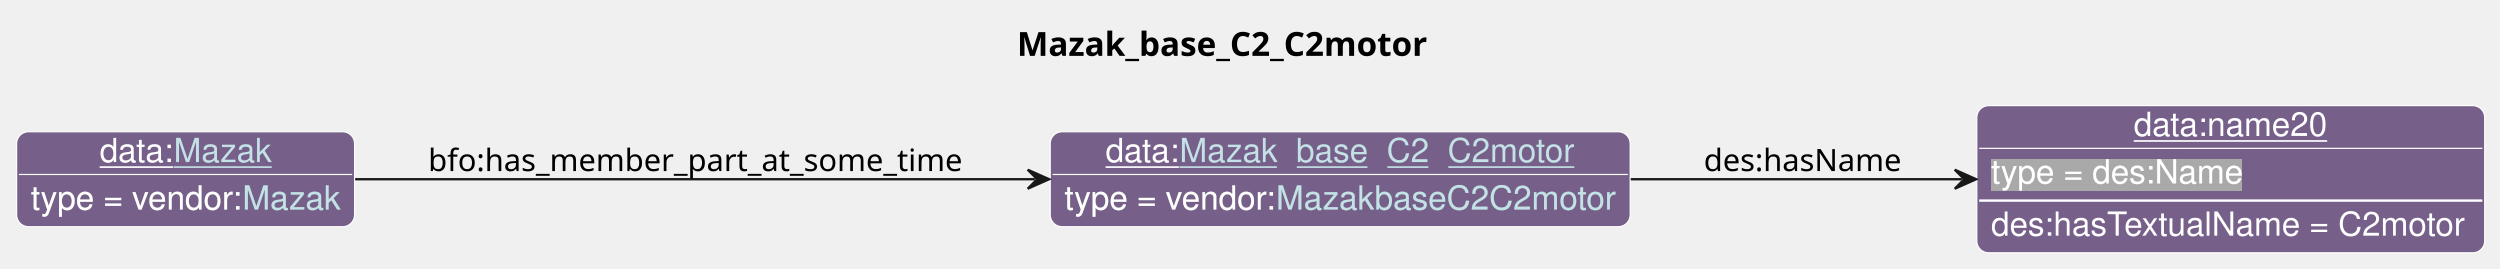
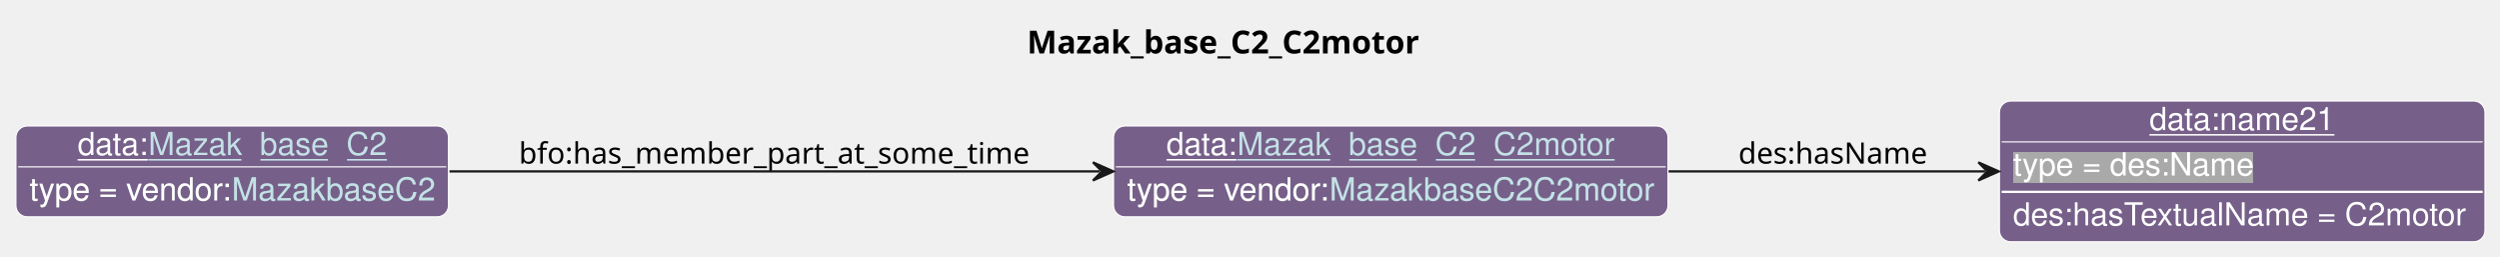
- <svg xmlns="http://www.w3.org/2000/svg" xmlns:xlink="http://www.w3.org/1999/xlink" contentStyleType="text/css" data-diagram-type="CLASS" height="113px" preserveAspectRatio="none" style="width:1053px;height:113px;background:#FFFFFF;" version="1.1" viewBox="0 0 1053 113" width="1053px" zoomAndPan="magnify">
+ <svg xmlns="http://www.w3.org/2000/svg" xmlns:xlink="http://www.w3.org/1999/xlink" contentStyleType="text/css" data-diagram-type="CLASS" height="113px" preserveAspectRatio="none" style="width:1101px;height:113px;background:#FFFFFF;" version="1.1" viewBox="0 0 1101 113" width="1101px" zoomAndPan="magnify">
  <defs>
-     <filter height="1" id="b425xl5sbkh7o0" width="1" x="0" y="0">
+     <filter height="1" id="b15qgn98krqzvp0" width="1" x="0" y="0">
      <feFlood flood-color="#76608A" result="flood" />
      <feComposite in="SourceGraphic" in2="flood" operator="over" />
    </filter>
-     <filter height="1" id="b425xl5sbkh7o1" width="1" x="0" y="0">
+     <filter height="1" id="b15qgn98krqzvp1" width="1" x="0" y="0">
      <feFlood flood-color="#A9A9A9" result="flood" />
      <feComposite in="SourceGraphic" in2="flood" operator="over" />
    </filter>
  </defs>
  <g>
    <g class="title" data-source-line="13">
-       <text fill="#000000" font-family="sans-serif" font-size="14" font-weight="bold" lengthAdjust="spacing" textLength="182.841" x="428.358" y="23.535">Mazak_base_C2_C2motor</text>
+       <text fill="#000000" font-family="sans-serif" font-size="14" font-weight="bold" lengthAdjust="spacing" textLength="182.841" x="452.488" y="23.535">Mazak_base_C2_C2motor</text>
    </g>
    <g class="entity" data-entity="o0" data-source-line="131" data-uid="ent0002" id="entity_o0">
-       <rect fill="#76608A" height="40" rx="5" ry="5" style="stroke:#FFFFFF;stroke-width:0.5;" width="244.285" x="442.35" y="55.488" />
-       <text fill="#FFFFFF" font-family="Helvetica" font-size="14" lengthAdjust="spacing" text-decoration="underline" textLength="31.138" x="465.659" y="68.269">data:</text>
+       <rect fill="#76608A" height="40" rx="5" ry="5" style="stroke:#FFFFFF;stroke-width:0.5;" width="244.285" x="490.6" y="55.488" />
+       <text fill="#FFFFFF" font-family="Helvetica" font-size="14" lengthAdjust="spacing" text-decoration="underline" textLength="31.138" x="513.909" y="68.269">data:</text>
      <a href="./Mazak_base_C2_C2motor.html" target="_top" title="./Mazak_base_C2_C2motor.html" xlink:actuate="onRequest" xlink:href="./Mazak_base_C2_C2motor.html" xlink:show="new" xlink:title="./Mazak_base_C2_C2motor.html" xlink:type="simple">
-         <text fill="#C4E1E6" font-family="Helvetica" font-size="14" lengthAdjust="spacing" text-decoration="underline" textLength="166.53" x="496.796" y="68.269">Mazak_base_C2_C2motor</text>
+         <text fill="#C4E1E6" font-family="Helvetica" font-size="14" lengthAdjust="spacing" text-decoration="underline" textLength="166.53" x="545.046" y="68.269">Mazak_base_C2_C2motor</text>
      </a>
-       <line style="stroke:#FFFFFF;stroke-width:0.5;" x1="443.35" x2="685.635" y1="73.488" y2="73.488" />
-       <text fill="#FFFFFF" filter="url(#b425xl5sbkh7o0)" font-family="Helvetica" font-size="14" lengthAdjust="spacing" textLength="89.113" x="448.35" y="88.269">type = vendor:</text>
+       <line style="stroke:#FFFFFF;stroke-width:0.5;" x1="491.6" x2="733.885" y1="73.488" y2="73.488" />
+       <text fill="#FFFFFF" filter="url(#b15qgn98krqzvp0)" font-family="Helvetica" font-size="14" lengthAdjust="spacing" textLength="89.113" x="496.6" y="88.269">type = vendor:</text>
      <a href="../Mazak.html#MazakbaseC2C2motor" target="_top" title="../Mazak.html#MazakbaseC2C2motor" xlink:actuate="onRequest" xlink:href="../Mazak.html#MazakbaseC2C2motor" xlink:show="new" xlink:title="../Mazak.html#MazakbaseC2C2motor" xlink:type="simple">
-         <text fill="#C4E1E6" filter="url(#b425xl5sbkh7o0)" font-family="Helvetica" font-size="14" lengthAdjust="spacing" textLength="143.172" x="537.463" y="88.269">MazakbaseC2C2motor</text>
-         <line style="stroke:#76608A;stroke-width:0.5;" x1="537.463" x2="680.635" y1="89.269" y2="89.269" />
+         <text fill="#C4E1E6" filter="url(#b15qgn98krqzvp0)" font-family="Helvetica" font-size="14" lengthAdjust="spacing" textLength="143.172" x="585.713" y="88.269">MazakbaseC2C2motor</text>
+         <line style="stroke:#76608A;stroke-width:0.5;" x1="585.713" x2="728.885" y1="89.269" y2="89.269" />
      </a>
    </g>
    <g class="entity" data-entity="o1" data-source-line="131" data-uid="ent0003" id="entity_o1">
-       <rect fill="#76608A" height="62" rx="5" ry="5" style="stroke:#FFFFFF;stroke-width:0.5;" width="213.927" x="832.63" y="44.488" />
-       <text fill="#FFFFFF" font-family="Helvetica" font-size="14" lengthAdjust="spacing" text-decoration="underline" textLength="81.731" x="898.728" y="57.269">data:name20</text>
-       <line style="stroke:#FFFFFF;stroke-width:0.5;" x1="833.63" x2="1045.557" y1="62.488" y2="62.488" />
-       <text fill="#FFFFFF" filter="url(#b425xl5sbkh7o1)" font-family="Helvetica" font-size="14" lengthAdjust="spacing" textLength="106.224" x="838.63" y="77.269">type = des:Name</text>
-       <line style="stroke:#FFFFFF;stroke-width:1;" x1="833.63" x2="1045.557" y1="84.488" y2="84.488" />
-       <text fill="#FFFFFF" font-family="Helvetica" font-size="14" lengthAdjust="spacing" textLength="201.927" x="838.63" y="99.269">des:hasTextualName = C2motor</text>
+       <rect fill="#76608A" height="62" rx="5" ry="5" style="stroke:#FFFFFF;stroke-width:0.5;" width="213.927" x="880.89" y="44.488" />
+       <text fill="#FFFFFF" font-family="Helvetica" font-size="14" lengthAdjust="spacing" text-decoration="underline" textLength="81.731" x="946.988" y="57.269">data:name21</text>
+       <line style="stroke:#FFFFFF;stroke-width:0.5;" x1="881.89" x2="1093.817" y1="62.488" y2="62.488" />
+       <text fill="#FFFFFF" filter="url(#b15qgn98krqzvp1)" font-family="Helvetica" font-size="14" lengthAdjust="spacing" textLength="106.224" x="886.89" y="77.269">type = des:Name</text>
+       <line style="stroke:#FFFFFF;stroke-width:1;" x1="881.89" x2="1093.817" y1="84.488" y2="84.488" />
+       <text fill="#FFFFFF" font-family="Helvetica" font-size="14" lengthAdjust="spacing" textLength="201.927" x="886.89" y="99.269">des:hasTextualName = C2motor</text>
    </g>
    <g class="entity" data-entity="o2" data-source-line="131" data-uid="ent0004" id="entity_o2">
-       <rect fill="#76608A" height="40" rx="5" ry="5" style="stroke:#FFFFFF;stroke-width:0.5;" width="142.348" x="7" y="55.488" />
-       <text fill="#FFFFFF" font-family="Helvetica" font-size="14" lengthAdjust="spacing" text-decoration="underline" textLength="31.138" x="41.988" y="68.269">data:</text>
-       <a href="./Mazak.html" target="_top" title="./Mazak.html" xlink:actuate="onRequest" xlink:href="./Mazak.html" xlink:show="new" xlink:title="./Mazak.html" xlink:type="simple">
-         <text fill="#C4E1E6" font-family="Helvetica" font-size="14" lengthAdjust="spacing" text-decoration="underline" textLength="41.234" x="73.126" y="68.269">Mazak</text>
+       <rect fill="#76608A" height="40" rx="5" ry="5" style="stroke:#FFFFFF;stroke-width:0.5;" width="190.602" x="7" y="55.488" />
+       <text fill="#FFFFFF" font-family="Helvetica" font-size="14" lengthAdjust="spacing" text-decoration="underline" textLength="31.138" x="34.202" y="68.269">data:</text>
+       <a href="./Mazak_base_C2.html" target="_top" title="./Mazak_base_C2.html" xlink:actuate="onRequest" xlink:href="./Mazak_base_C2.html" xlink:show="new" xlink:title="./Mazak_base_C2.html" xlink:type="simple">
+         <text fill="#C4E1E6" font-family="Helvetica" font-size="14" lengthAdjust="spacing" text-decoration="underline" textLength="105.061" x="65.339" y="68.269">Mazak_base_C2</text>
      </a>
-       <line style="stroke:#FFFFFF;stroke-width:0.5;" x1="8" x2="148.348" y1="73.488" y2="73.488" />
-       <text fill="#FFFFFF" filter="url(#b425xl5sbkh7o0)" font-family="Helvetica" font-size="14" lengthAdjust="spacing" textLength="89.113" x="13" y="88.269">type = vendor:</text>
-       <a href="../Mazak.html#Mazak" target="_top" title="../Mazak.html#Mazak" xlink:actuate="onRequest" xlink:href="../Mazak.html#Mazak" xlink:show="new" xlink:title="../Mazak.html#Mazak" xlink:type="simple">
-         <text fill="#C4E1E6" filter="url(#b425xl5sbkh7o0)" font-family="Helvetica" font-size="14" lengthAdjust="spacing" textLength="41.234" x="102.113" y="88.269">Mazak</text>
-         <line style="stroke:#76608A;stroke-width:0.5;" x1="102.113" x2="143.348" y1="89.269" y2="89.269" />
+       <line style="stroke:#FFFFFF;stroke-width:0.5;" x1="8" x2="196.602" y1="73.488" y2="73.488" />
+       <text fill="#FFFFFF" filter="url(#b15qgn98krqzvp0)" font-family="Helvetica" font-size="14" lengthAdjust="spacing" textLength="89.113" x="13" y="88.269">type = vendor:</text>
+       <a href="../Mazak.html#MazakbaseC2" target="_top" title="../Mazak.html#MazakbaseC2" xlink:actuate="onRequest" xlink:href="../Mazak.html#MazakbaseC2" xlink:show="new" xlink:title="../Mazak.html#MazakbaseC2" xlink:type="simple">
+         <text fill="#C4E1E6" filter="url(#b15qgn98krqzvp0)" font-family="Helvetica" font-size="14" lengthAdjust="spacing" textLength="89.489" x="102.113" y="88.269">MazakbaseC2</text>
+         <line style="stroke:#76608A;stroke-width:0.5;" x1="102.113" x2="191.602" y1="89.269" y2="89.269" />
      </a>
    </g>
    <g class="link" data-entity-1="o0" data-entity-2="o1" data-source-line="195" data-uid="lnk5" id="link_o0_o1">
-       <path codeLine="195" d="M686.88,75.488 C733.79,75.488 780.98,75.488 826.34,75.488" fill="none" id="o0-to-o1" style="stroke:#181818;stroke-width:1;" />
-       <polygon fill="#181818" points="832.34,75.488,823.34,71.488,827.34,75.488,823.34,79.488,832.34,75.488" style="stroke:#181818;stroke-width:1;" />
-       <text fill="#000000" font-family="sans-serif" font-size="13" lengthAdjust="spacing" textLength="84.202" x="717.63" y="72.057">des:hasName</text>
+       <path codeLine="195" d="M735.14,75.488 C782.04,75.488 829.23,75.488 874.6,75.488" fill="none" id="o0-to-o1" style="stroke:#181818;stroke-width:1;" />
+       <polygon fill="#181818" points="880.6,75.488,871.6,71.488,875.6,75.488,871.6,79.488,880.6,75.488" style="stroke:#181818;stroke-width:1;" />
+       <text fill="#000000" font-family="sans-serif" font-size="13" lengthAdjust="spacing" textLength="84.202" x="765.89" y="72.057">des:hasName</text>
    </g>
    <g class="link" data-entity-1="o2" data-entity-2="o0" data-source-line="195" data-uid="lnk6" id="link_o2_o0">
-       <path codeLine="195" d="M149.6,75.488 C226.07,75.488 343.63,75.488 435.87,75.488" fill="none" id="o2-to-o0" style="stroke:#181818;stroke-width:1;" />
-       <polygon fill="#181818" points="441.87,75.488,432.87,71.488,436.87,75.488,432.87,79.488,441.87,75.488" style="stroke:#181818;stroke-width:1;" />
-       <text fill="#000000" font-family="sans-serif" font-size="13" lengthAdjust="spacing" textLength="231.27" x="180.35" y="72.057">bfo:has_member_part_at_some_time</text>
+       <path codeLine="195" d="M198.04,75.488 C280.64,75.488 394.92,75.488 484.52,75.488" fill="none" id="o2-to-o0" style="stroke:#181818;stroke-width:1;" />
+       <polygon fill="#181818" points="490.52,75.488,481.52,71.488,485.52,75.488,481.52,79.488,490.52,75.488" style="stroke:#181818;stroke-width:1;" />
+       <text fill="#000000" font-family="sans-serif" font-size="13" lengthAdjust="spacing" textLength="231.27" x="228.6" y="72.057">bfo:has_member_part_at_some_time</text>
    </g>
  </g>
</svg>
